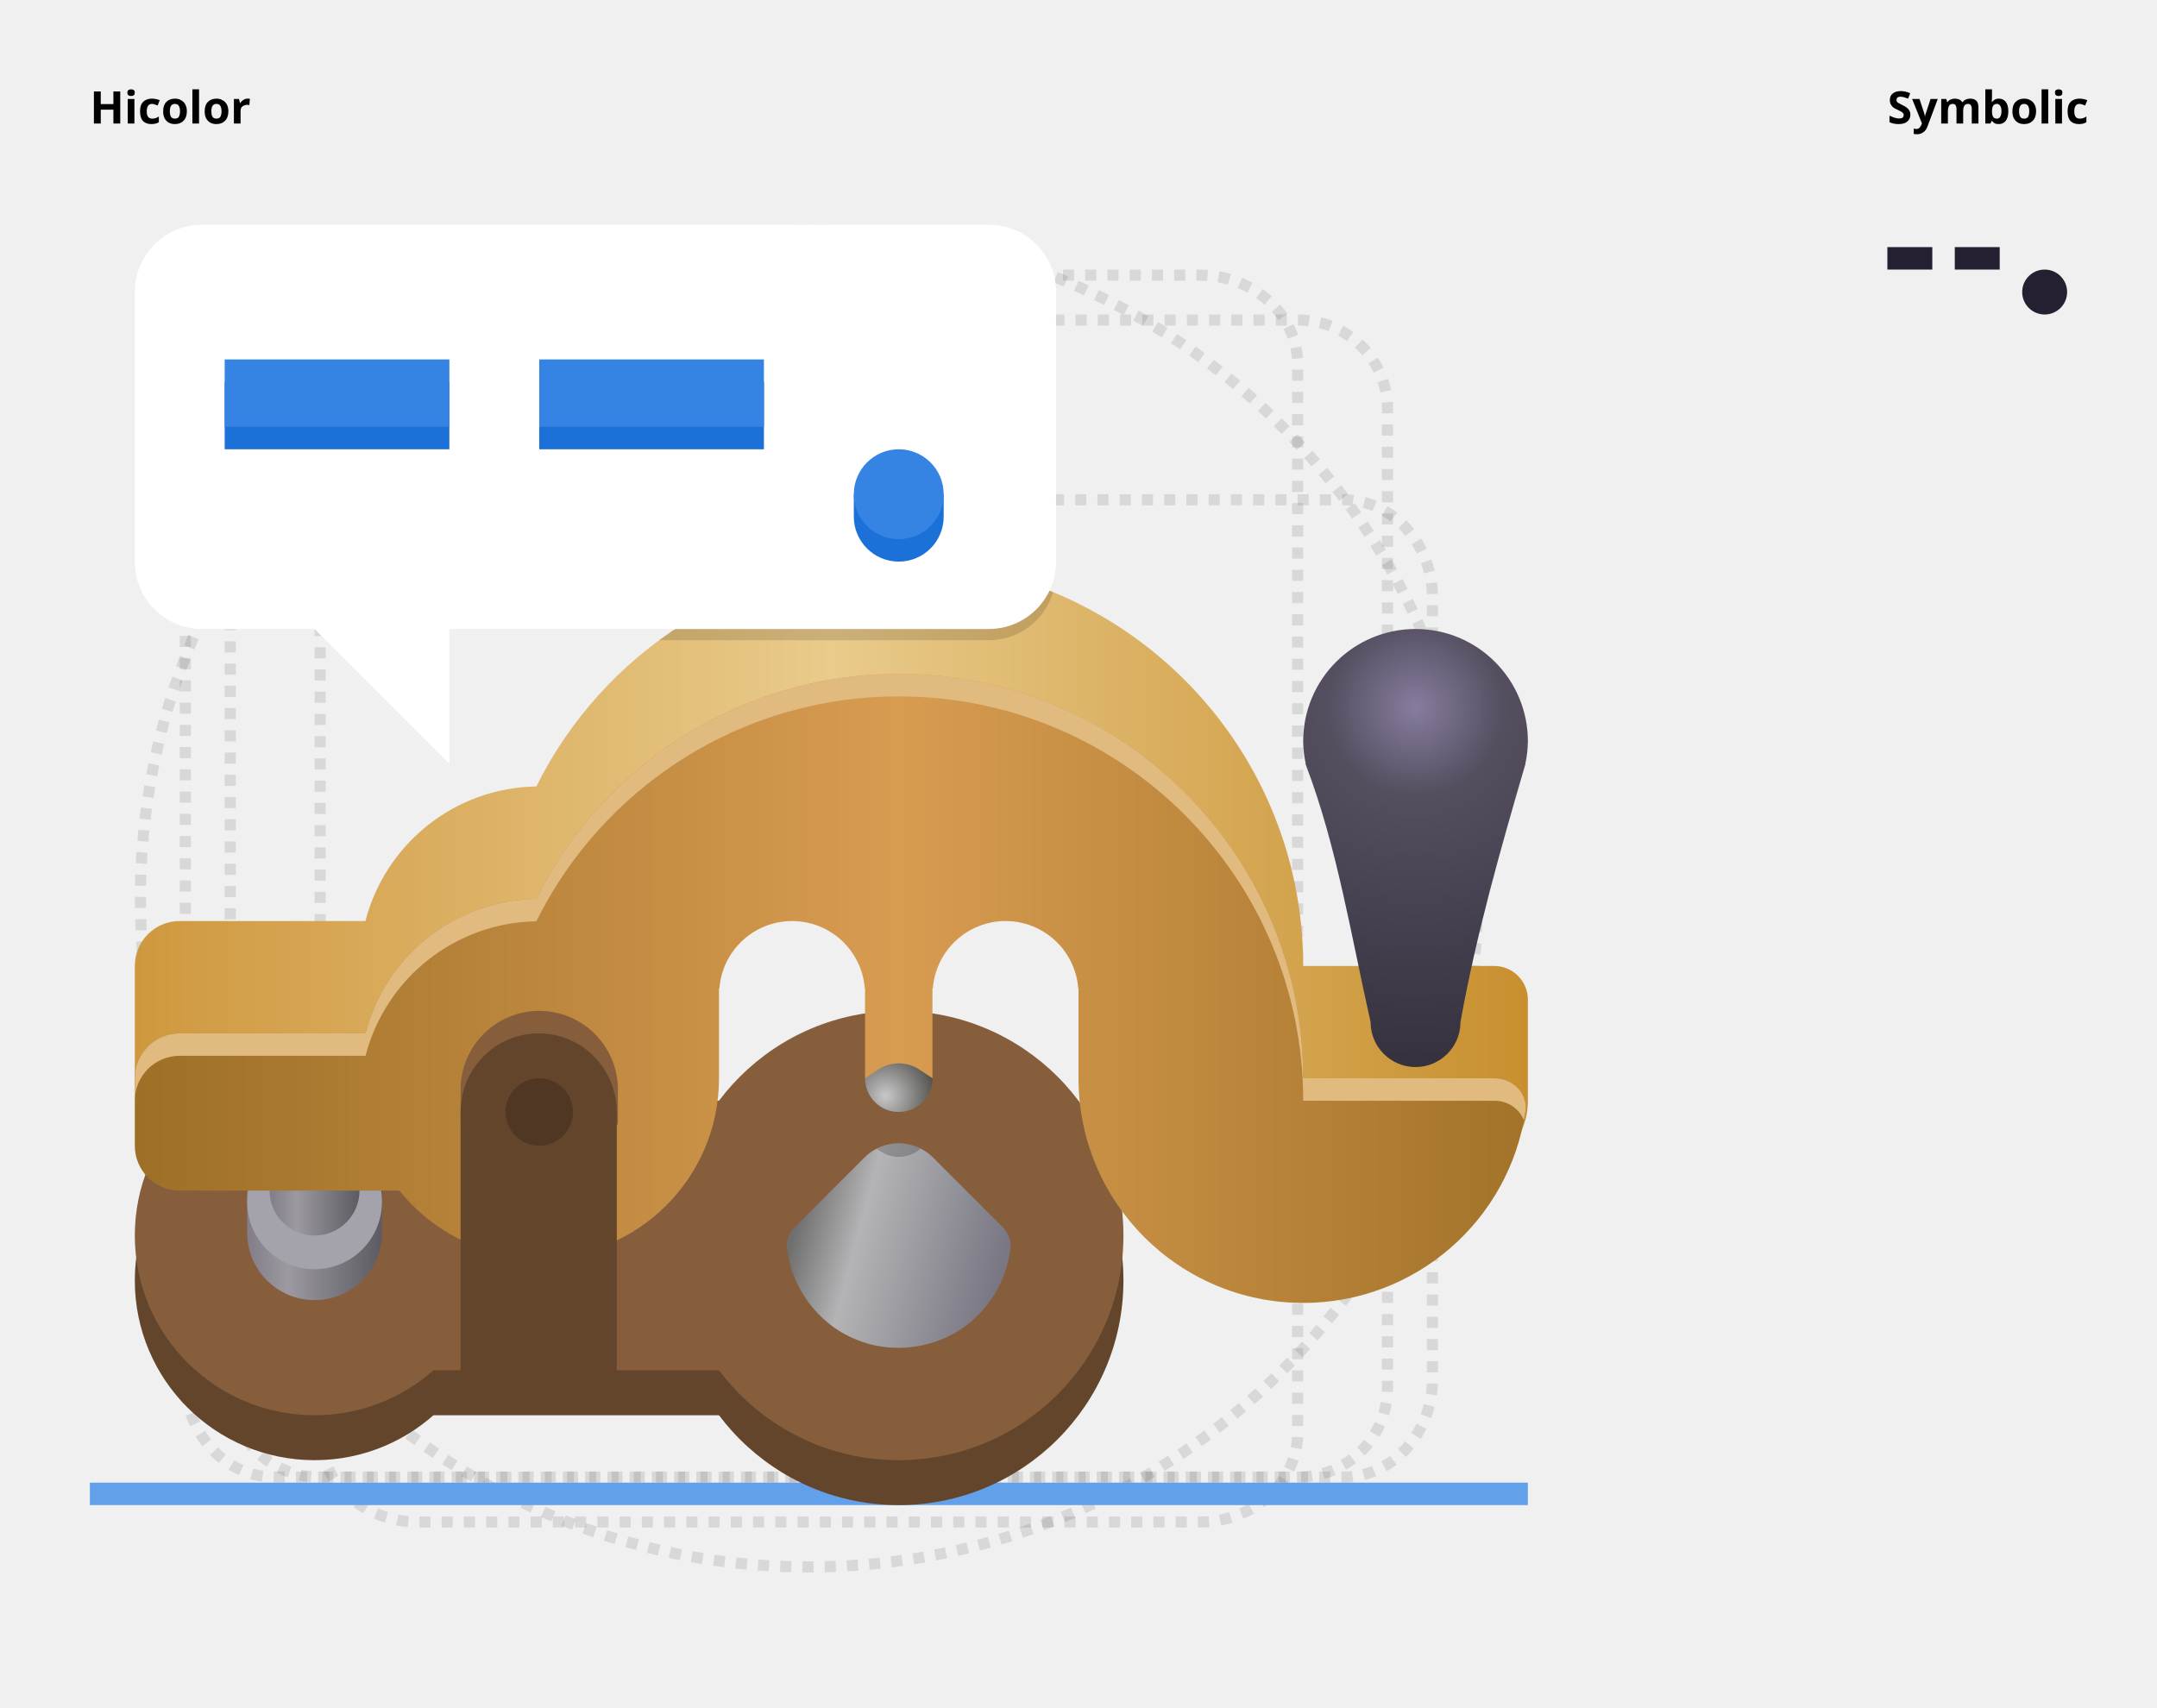
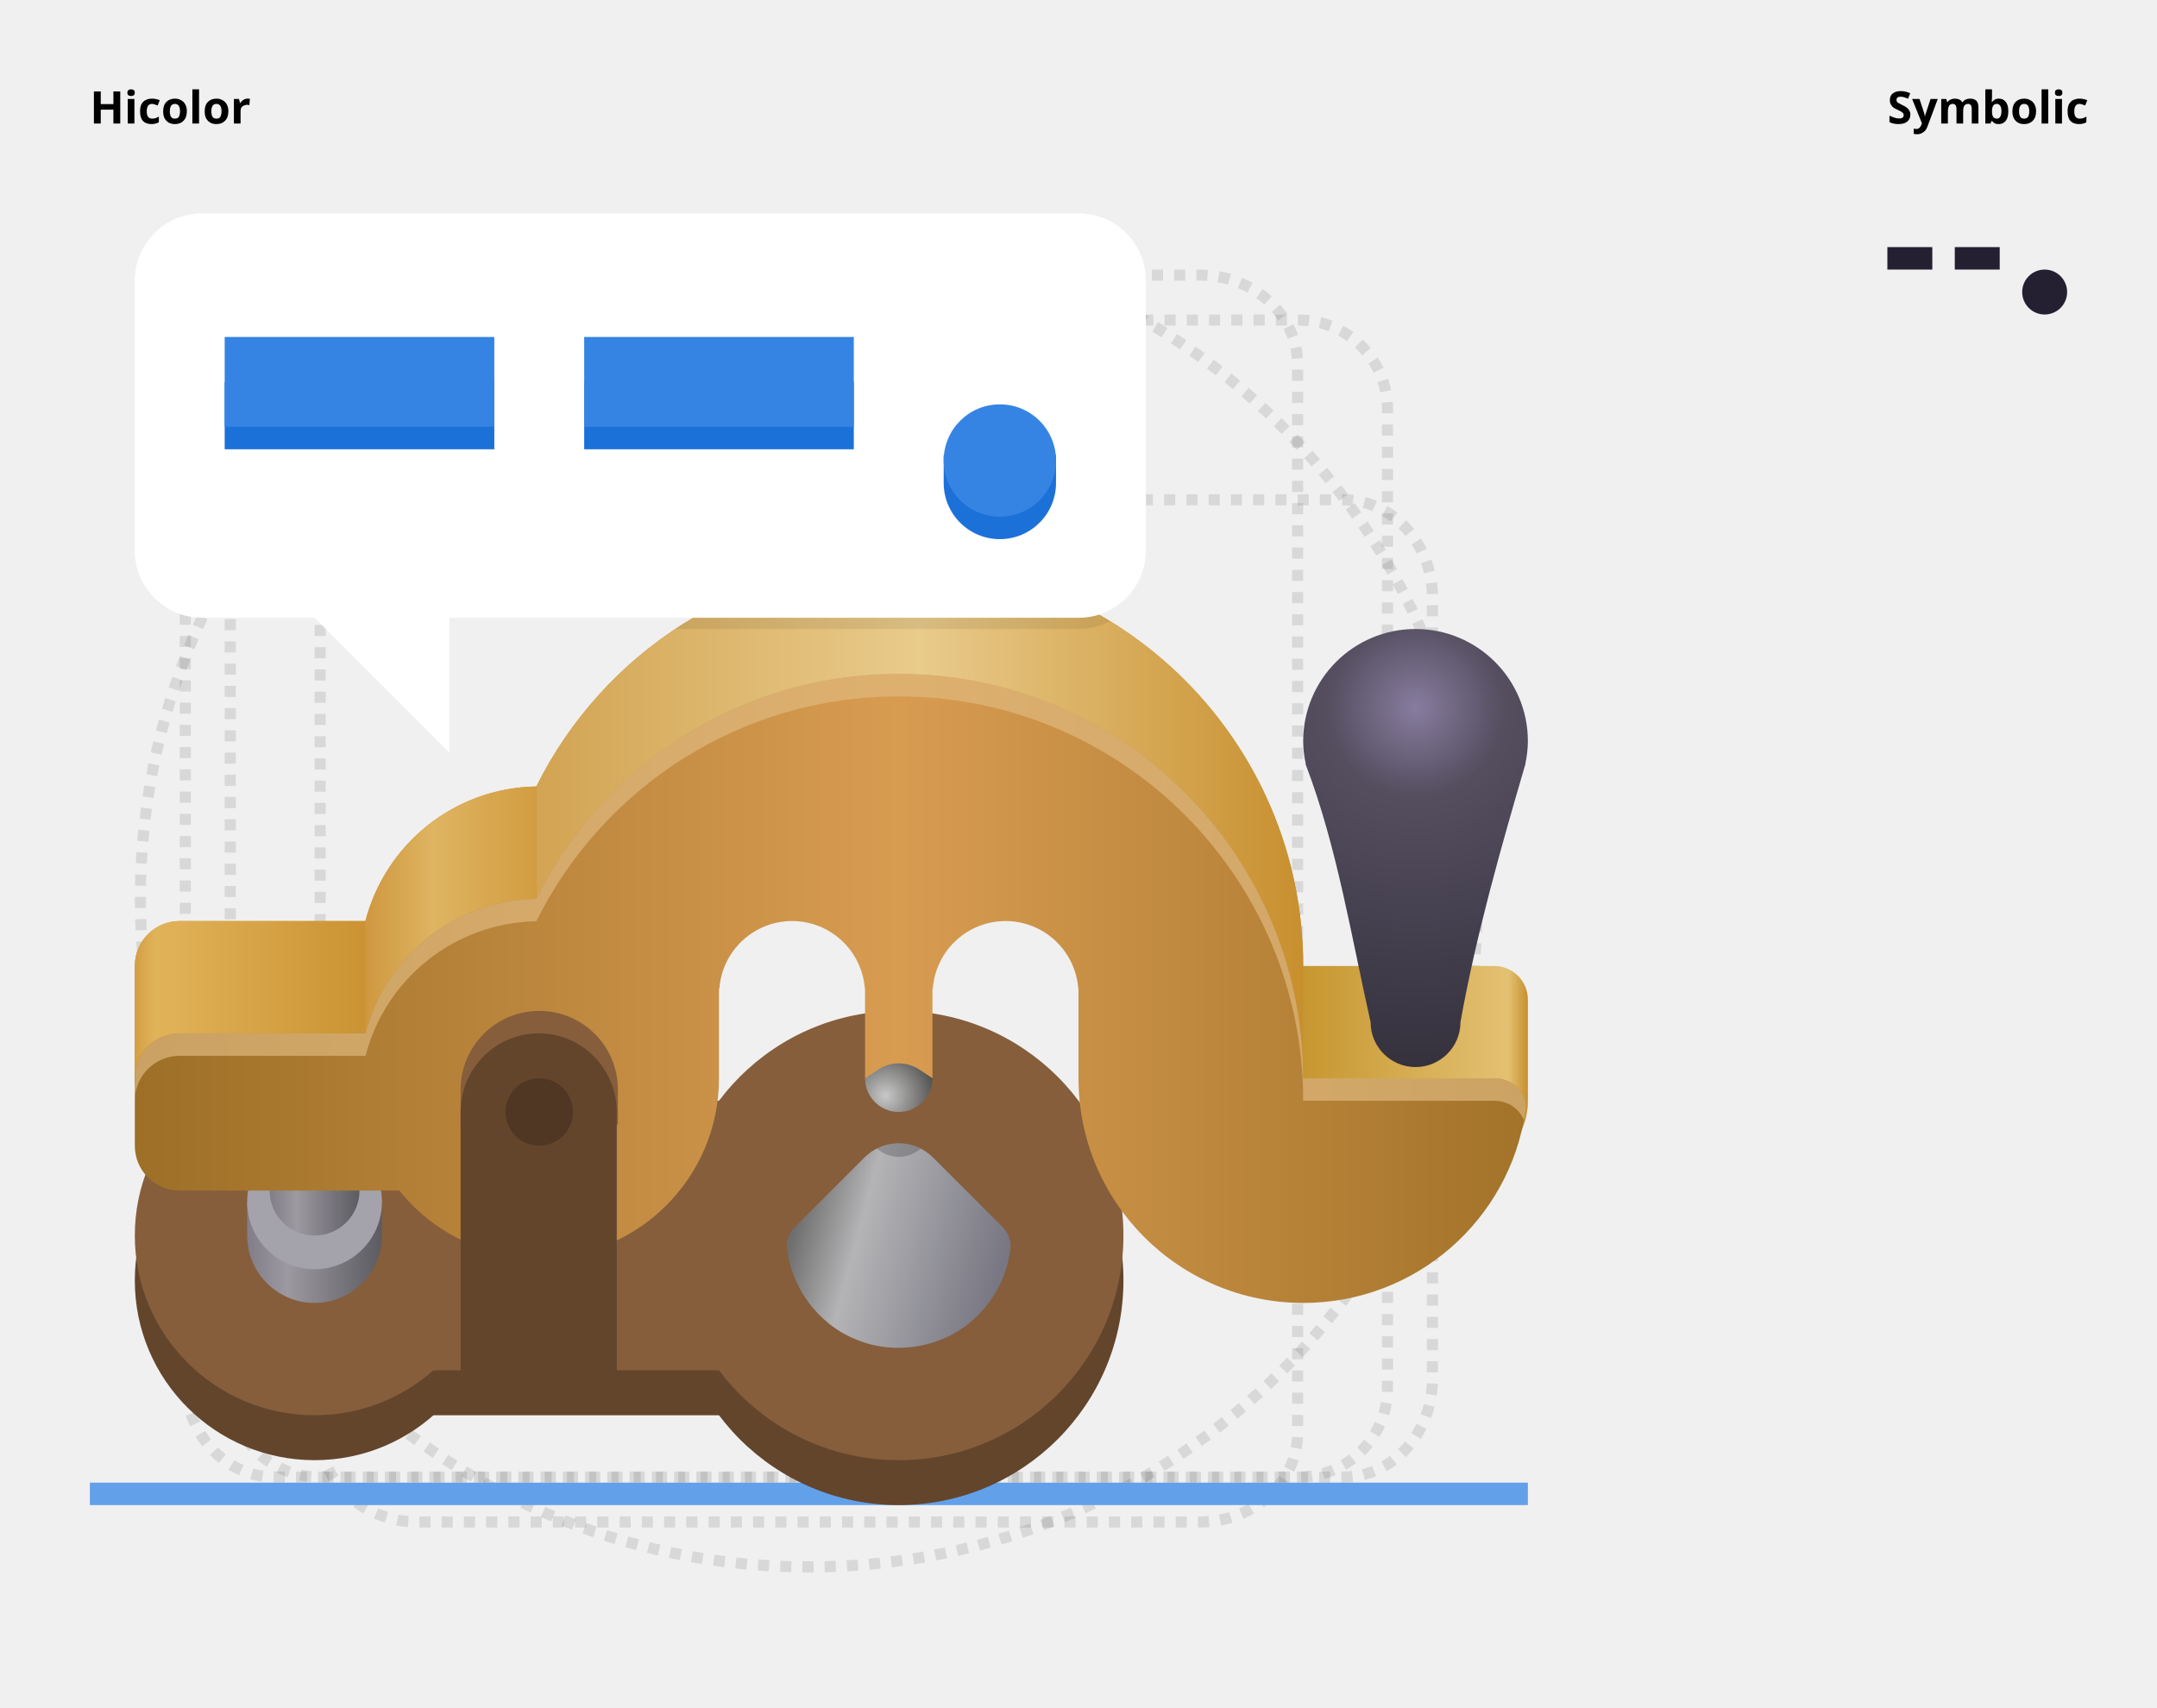
<svg xmlns="http://www.w3.org/2000/svg" xmlns:xlink="http://www.w3.org/1999/xlink" width="192" height="152" id="svg11300" version="1.0" style="display:inline;enable-background:new" viewBox="0 0 192 152" xml:space="preserve">
  <defs id="defs3">
+     <linearGradient id="linearGradient1571">
+       <stop style="stop-color:#cc8f30;stop-opacity:1;" offset="0" id="stop1565" />
+       <stop style="stop-color:#c5942c;stop-opacity:1;" offset="0.829" id="stop6133" />
+       <stop style="stop-color:#e3c172;stop-opacity:1;" offset="0.986" id="stop1567" />
+       <stop style="stop-color:#c88f2e;stop-opacity:1;" offset="1" id="stop1569" />
+     </linearGradient>
+     <linearGradient id="linearGradient960">
+       <stop style="stop-color:#cf983f;stop-opacity:1;" offset="0" id="stop954" />
+       <stop style="stop-color:#deb462;stop-opacity:1;" offset="0.4" id="stop956" />
+       <stop style="stop-color:#d29d40;stop-opacity:1;" offset="1" id="stop958" />
+     </linearGradient>
+     <linearGradient id="linearGradient952">
+       <stop style="stop-color:#cf983f;stop-opacity:1;" offset="0" id="stop946" />
+       <stop style="stop-color:#e1b359;stop-opacity:1;" offset="0.1" id="stop948" />
+       <stop style="stop-color:#c88f2e;stop-opacity:1;" offset="1" id="stop950" />
+     </linearGradient>
    <linearGradient id="linearGradient110537">
      <stop style="stop-color:#827d88;stop-opacity:1;" offset="0" id="stop110533" />
      <stop style="stop-color:#9c99a0;stop-opacity:1;" offset="0.3" id="stop110539" />
      <stop style="stop-color:#5c5b61;stop-opacity:1;" offset="1" id="stop110535" />
    </linearGradient>
    <linearGradient id="linearGradient65235">
      <stop style="stop-color:#c9c8c8;stop-opacity:1;" offset="0" id="stop65231" />
      <stop style="stop-color:#424240;stop-opacity:1;" offset="1" id="stop65233" />
    </linearGradient>
    <linearGradient id="linearGradient50350">
      <stop style="stop-color:#6f6f6f;stop-opacity:1;" offset="0" id="stop50346" />
      <stop style="stop-color:#b4b4b6;stop-opacity:1;" offset="0.3" id="stop50354" />
      <stop style="stop-color:#787783;stop-opacity:1;" offset="1" id="stop50348" />
    </linearGradient>
    <linearGradient id="linearGradient46964">
      <stop style="stop-color:#9d6f27;stop-opacity:1;" offset="0" id="stop46960" />
      <stop style="stop-color:#d89c51;stop-opacity:1;" offset="0.549" id="stop46968" />
      <stop style="stop-color:#a27329;stop-opacity:1;" offset="1" id="stop46962" />
    </linearGradient>
    <linearGradient id="linearGradient46537">
-       <stop style="stop-color:#cf983f;stop-opacity:1;" offset="0" id="stop46533" />
+       <stop style="stop-color:#d2a453;stop-opacity:1;" offset="0" id="stop46533" />
      <stop style="stop-color:#e9cb8b;stop-opacity:1;" offset="0.5" id="stop46541" />
      <stop style="stop-color:#c88f2e;stop-opacity:1;" offset="1" id="stop46535" />
    </linearGradient>
    <linearGradient id="linearGradient28055">
      <stop style="stop-color:#877c9f;stop-opacity:1;" offset="0" id="stop28051" />
      <stop style="stop-color:#544e5f;stop-opacity:1;" offset="0.246" id="stop35666" />
      <stop style="stop-color:#35313d;stop-opacity:1;" offset="1" id="stop28053" />
    </linearGradient>
    <linearGradient id="linearGradient69741">
      <stop id="stop69737" offset="0" style="stop-color:#7b553c;stop-opacity:1;" />
      <stop id="stop69743" offset="0.044" style="stop-color:#b27a58;stop-opacity:1;" />
      <stop id="stop69745" offset="0.085" style="stop-color:#956344;stop-opacity:1;" />
      <stop id="stop69747" offset="0.921" style="stop-color:#956344;stop-opacity:1;" />
      <stop id="stop69749" offset="0.963" style="stop-color:#b27a58;stop-opacity:1;" />
      <stop id="stop69739" offset="1" style="stop-color:#7b553c;stop-opacity:1;" />
    </linearGradient>
    <linearGradient y2="236" x2="96" y1="236" x1="32" gradientTransform="translate(604.8168,170.5864)" gradientUnits="userSpaceOnUse" id="linearGradient1099" xlink:href="#linearGradient1036" />
    <linearGradient id="linearGradient1036">
      <stop id="stop1032" offset="0" style="stop-color:#d5d3cf;stop-opacity:1;" />
      <stop id="stop1034" offset="1" style="stop-color:#f6f5f4;stop-opacity:1" />
    </linearGradient>
    <radialGradient r="32" fy="-76" fx="-244" cy="-76" cx="-244" gradientTransform="matrix(0.8833333,0,0,0.8833333,-460.3502,463.1197)" gradientUnits="userSpaceOnUse" id="radialGradient1103" xlink:href="#linearGradient1069" />
    <linearGradient id="linearGradient1069">
      <stop id="stop1065" offset="0" style="stop-color:#d5d3cf;stop-opacity:1" />
      <stop id="stop1067-1" offset="1" style="stop-color:#949390;stop-opacity:1" />
    </linearGradient>
    <linearGradient gradientUnits="userSpaceOnUse" y2="232" x2="64" y1="262.5" x1="64" id="linearGradient1027" xlink:href="#linearGradient1025" gradientTransform="translate(-470.5864,432.8168)" />
    <linearGradient id="linearGradient1025">
      <stop id="stop1021" offset="0" style="stop-color:#9a9996;stop-opacity:1" />
      <stop id="stop1023" offset="1" style="stop-color:#77767b;stop-opacity:1" />
    </linearGradient>
    <clipPath clipPathUnits="userSpaceOnUse" id="clipPath1609-7">
      <path id="path1611-5" d="m 252,116 28,-28 v -8 h -36 v 36 z" style="fill:#e74747;stroke:none;stroke-width:0.25px;stroke-linecap:butt;stroke-linejoin:miter;stroke-opacity:1" />
    </clipPath>
    <linearGradient id="linearGradient1697">
      <stop id="stop1685" offset="0" style="stop-color:#deddda;stop-opacity:1" />
      <stop style="stop-color:#eeeeec;stop-opacity:1" offset="0.045" id="stop1687" />
      <stop id="stop1689" offset="0.091" style="stop-color:#deddda;stop-opacity:1" />
      <stop style="stop-color:#deddda;stop-opacity:1" offset="0.909" id="stop1691" />
      <stop id="stop1693" offset="0.955" style="stop-color:#eeeeec;stop-opacity:1" />
      <stop id="stop1695" offset="1" style="stop-color:#c0bfbc;stop-opacity:1" />
    </linearGradient>
    <clipPath clipPathUnits="userSpaceOnUse" id="clipPath1289">
      <path style="display:inline;opacity:1;vector-effect:none;fill:none;fill-opacity:1;stroke:#000000;stroke-width:4;stroke-linecap:round;stroke-linejoin:round;stroke-miterlimit:4;stroke-dasharray:none;stroke-dashoffset:0;stroke-opacity:1;marker:none;marker-start:none;marker-mid:none;marker-end:none;paint-order:normal;enable-background:new" d="m 64,-148 h 64 l 64,-64 64,64 h 192 c 17.728,0 32,14.272 32,32 v 288 c 0,17.728 -14.272,32 -32,32 H 256 l -64,-64 -64,64 H 64 C 46.272,204 32,189.728 32,172 v -288 c 0,-17.728 14.409,-34.199 32,-32 z" id="path1291" />
    </clipPath>
    <linearGradient id="paint3_linear-2-6-5" x2="1" gradientUnits="userSpaceOnUse" gradientTransform="matrix(0,6,-12,0,-64,209.9969)">
      <stop stop-color="#C01C27" id="stop91-0-7-4" />
      <stop offset="1" stop-color="#E01B24" id="stop93-2-5-7" />
    </linearGradient>
    <clipPath clipPathUnits="userSpaceOnUse" id="clipPath1609">
      <path id="path1611" d="m 252,116 28,-28 v -8 h -36 v 36 z" style="fill:#e74747;stroke:none;stroke-width:0.25px;stroke-linecap:butt;stroke-linejoin:miter;stroke-opacity:1" />
    </clipPath>
    <radialGradient xlink:href="#linearGradient28055" id="radialGradient28057" cx="126" cy="63" fx="126" fy="63" r="10" gradientUnits="userSpaceOnUse" gradientTransform="matrix(0,3.2,-3.2,0,327.6,-340.2)" />
-     <linearGradient xlink:href="#linearGradient46537" id="linearGradient46539" x1="12" y1="78" x2="136" y2="78" gradientUnits="userSpaceOnUse" />
+     <linearGradient xlink:href="#linearGradient1571" id="linearGradient46539" x1="12" y1="78" x2="136" y2="78" gradientUnits="userSpaceOnUse" />
    <linearGradient xlink:href="#linearGradient46964" id="linearGradient46966" x1="12" y1="88" x2="135.809" y2="88" gradientUnits="userSpaceOnUse" />
-     <linearGradient xlink:href="#linearGradient110537" id="linearGradient51216" x1="24" y1="110" x2="32" y2="110" gradientUnits="userSpaceOnUse" gradientTransform="matrix(1.5,0,0,1.5,-14,-53.75002)" />
+     <linearGradient xlink:href="#linearGradient110537" id="linearGradient51216" x1="24" y1="110" x2="32" y2="110" gradientUnits="userSpaceOnUse" gradientTransform="matrix(1.5,0,0,1.5,-14,-53.5)" />
    <radialGradient xlink:href="#linearGradient65235" id="radialGradient65237" cx="79.29" cy="98.135" fx="79.29" fy="98.135" r="3" gradientUnits="userSpaceOnUse" gradientTransform="matrix(1.666667,0,0,1.666667,-53.33333,-66)" />
    <linearGradient xlink:href="#linearGradient50350" id="linearGradient97849" x1="70.995" y1="108.483" x2="89" y2="113.307" gradientUnits="userSpaceOnUse" />
    <linearGradient xlink:href="#linearGradient110537" id="linearGradient111034" gradientUnits="userSpaceOnUse" gradientTransform="translate(0,-3.000026)" x1="24" y1="110" x2="32" y2="110" />
+     <linearGradient xlink:href="#linearGradient952" id="linearGradient721" gradientUnits="userSpaceOnUse" x1="11.502" y1="78" x2="34.667" y2="78" />
+     <linearGradient xlink:href="#linearGradient960" id="linearGradient723" gradientUnits="userSpaceOnUse" x1="32.527" y1="78" x2="47.742" y2="78" />
+     <linearGradient xlink:href="#linearGradient46537" id="linearGradient725" gradientUnits="userSpaceOnUse" x1="47.742" y1="78" x2="116" y2="78" />
  </defs>
  <g id="layer1" style="display:inline" transform="translate(8,-156)">
    <g id="layer4" style="display:inline">
      <rect y="172" x="9.2651362e-08" height="128" width="128" id="hicolor" style="display:inline;overflow:visible;visibility:visible;fill:#f0f0f0;fill-opacity:0;fill-rule:nonzero;stroke:none;stroke-width:0.5;marker:none;enable-background:accumulate" />
      <rect style="display:inline;overflow:visible;visibility:visible;fill:#f0f0f0;fill-opacity:0;fill-rule:nonzero;stroke:none;stroke-width:0.5;marker:none;enable-background:accumulate" id="symbolic" width="16" height="16" x="160" y="172" />
    </g>
    <g id="layer2" style="display:inline">
      <g style="display:inline;fill:#000000;enable-background:new" transform="matrix(7.991171,0,0,8.003641,-167.7909,-4846.078)" id="g12027" />
      <rect style="display:inline;overflow:visible;visibility:visible;fill:#f0f0f0;fill-opacity:1;fill-rule:nonzero;stroke:none;stroke-width:0.5;marker:none;enable-background:accumulate" id="128" width="128" height="128" x="9.2651362e-08" y="172" />
      <g id="g883" style="fill:none;fill-opacity:0.251;stroke:#a579b3;stroke-opacity:1" transform="translate(-24,24)" />
      <g id="g900" style="fill:none;fill-opacity:0.251;stroke:#a579b3;stroke-opacity:1" transform="translate(-24,24)" />
      <rect y="172" x="160" height="16" width="16" id="16" style="display:inline;overflow:visible;visibility:visible;fill:#f0f0f0;fill-opacity:1;fill-rule:nonzero;stroke:none;stroke-width:0.5;marker:none;enable-background:accumulate" />
      <text xml:space="preserve" style="font-style:normal;font-variant:normal;font-weight:bold;font-stretch:normal;font-size:4px;line-height:125%;font-family:Cantarell;-inkscape-font-specification:'Cantarell, Bold';text-align:start;writing-mode:lr-tb;text-anchor:start;display:inline;fill:#000000;fill-opacity:1;stroke:none;stroke-width:0.333;enable-background:new" x="0" y="167" id="text863">
        <tspan style="font-size:4px;stroke-width:0.333" id="tspan861" x="0" y="167">Hicolor</tspan>
      </text>
      <text id="text867" y="167" x="160" style="font-style:normal;font-variant:normal;font-weight:bold;font-stretch:normal;font-size:4px;line-height:125%;font-family:Cantarell;-inkscape-font-specification:'Cantarell, Bold';text-align:start;writing-mode:lr-tb;text-anchor:start;display:inline;fill:#000000;fill-opacity:1;stroke:none;stroke-width:0.333;enable-background:new" xml:space="preserve">
        <tspan y="167" x="160" id="tspan865" style="font-size:4px;stroke-width:0.333">Symbolic</tspan>
      </text>
    </g>
    <g id="layer9" style="display:inline" />
    <g id="layer3" style="display:inline">
      <circle cx="64" cy="236" r="59.504" id="circle2892" style="display:inline;opacity:0.1;vector-effect:none;fill:none;fill-opacity:1;stroke:#000000;stroke-width:0.99;stroke-linecap:butt;stroke-linejoin:miter;stroke-miterlimit:4;stroke-dasharray:0.99, 0.99;stroke-dashoffset:0;stroke-opacity:1;marker:none;marker-start:none;marker-mid:none;marker-end:none;paint-order:normal;enable-background:new" />
      <rect ry="7.929" rx="8.701" y="180.495" x="20.495" height="111.01" width="87.01" id="rect2894" style="display:inline;opacity:0.1;vector-effect:none;fill:none;fill-opacity:1;stroke:#000000;stroke-width:0.99;stroke-linecap:butt;stroke-linejoin:miter;stroke-miterlimit:4;stroke-dasharray:0.99, 0.99;stroke-dashoffset:0;stroke-opacity:1;marker:none;marker-start:none;marker-mid:none;marker-end:none;paint-order:normal;enable-background:new" />
      <rect ry="7.924" rx="7.924" y="184.495" x="12.495" height="103.01" width="103.01" id="rect2896" style="display:inline;opacity:0.1;vector-effect:none;fill:none;fill-opacity:1;stroke:#000000;stroke-width:0.99;stroke-linecap:butt;stroke-linejoin:miter;stroke-miterlimit:4;stroke-dasharray:0.99, 0.99;stroke-dashoffset:0;stroke-opacity:1;marker:none;marker-start:none;marker-mid:none;marker-end:none;paint-order:normal;enable-background:new" />
      <rect ry="8.701" rx="7.929" y="200.495" x="8.495" height="87.01" width="111.01" id="rect2898" style="display:inline;opacity:0.1;vector-effect:none;fill:none;fill-opacity:1;stroke:#000000;stroke-width:0.99;stroke-linecap:butt;stroke-linejoin:miter;stroke-miterlimit:4;stroke-dasharray:0.99, 0.99;stroke-dashoffset:0;stroke-opacity:1;marker:none;marker-start:none;marker-mid:none;marker-end:none;paint-order:normal;enable-background:new" />
      <path id="path2900" d="M 2.6203015e-5,289 H 128" style="display:inline;fill:none;stroke:#62a0ea;stroke-width:2;stroke-linecap:butt;stroke-linejoin:miter;stroke-miterlimit:4;stroke-dasharray:none;stroke-opacity:1;enable-background:new" />
    </g>
  </g>
  <circle style="fill:#63452c;stroke:#000000;stroke-width:0;stroke-linejoin:round" id="circle17641" cx="80" cy="114" r="20" />
  <rect style="fill:#63452c;stroke:#000000;stroke-width:0;stroke-linejoin:round" id="rect17643" width="54" height="24" x="28" y="102" />
  <circle style="fill:#865e3c;stroke:#000000;stroke-width:0;stroke-linejoin:round" id="path3414" cx="80" cy="110" r="20" />
  <path id="path29503" style="fill:url(#linearGradient46539);fill-opacity:1;stroke:#000000;stroke-width:0;stroke-linejoin:round" d="M 80,50 C 65.86,50 53.63,58.156 47.742,70.018 40.397,70.136 34.289,75.198 32.527,82 H 16 c -2.216,0 -4,1.784 -4,4 v 10 c 0,2.216 1.784,4 4,4 h 24.346 c 2.321,1.276 4.94,1.993 7.654,2 8.837,0 16,-7.163 16,-16 2e-6,-8.837 7.163,-16 16,-16 8.837,0 16,7.163 16,16 0,11.046 8.954,20 20,20 7.145,-7e-5 20,-1e-5 20,-8 v -2 -7 a 3,3 0 0 0 -3,-3 H 116 C 116,66.118 99.882,50 80,50 Z" />
  <circle style="display:inline;fill:#63452c;stroke:#000000;stroke-width:0;stroke-linejoin:round" id="circle17645" cx="28" cy="114" r="16" />
  <rect style="fill:#865e3c;stroke:#000000;stroke-width:0;stroke-linejoin:round" id="rect3468" width="54" height="24" x="28" y="98" />
  <circle style="fill:#865e3c;stroke:#000000;stroke-width:0;stroke-linejoin:round" id="path3470" cx="28" cy="110" r="16" />
-   <path id="circle19620" style="fill:url(#linearGradient51216);fill-opacity:1;stroke:#000000;stroke-width:0;stroke-linejoin:round" d="m 22,105.25 v 4.5 c 0,3.314 2.686,6 6,6 3.314,0 6,-2.686 6,-6 v -4.5 h -6 z" />
+   <path id="circle19620" style="fill:url(#linearGradient51216);fill-opacity:1;stroke:#000000;stroke-width:0;stroke-linejoin:round" d="m 22,107 v 3 c 0,3.314 2.686,6 6,6 3.314,0 6,-2.686 6,-6 v -3 h -6 z" />
  <circle style="fill:#a4a2ab;fill-opacity:1;stroke-width:4;stroke-linejoin:round" id="path108655" cx="28" cy="107" r="6" />
  <path id="path111032" style="fill:url(#linearGradient111034);fill-opacity:1;stroke:#000000;stroke-width:0;stroke-linejoin:round" d="m 24,103 v 3 c 0,2.209 1.791,4 4,4 2.209,0 4,-1.791 4,-4 v -3 h -4 z" />
+   <path id="path604" style="fill:url(#linearGradient721);fill-opacity:1;stroke:#000000;stroke-width:0;stroke-linejoin:round" d="M 16 82 C 13.784 82 12 83.784 12 86 L 12 96 C 12 98.216 13.784 100 16 100 L 32.527 100 L 32.527 82 L 16 82 z " />
+   <path id="path602" style="fill:url(#linearGradient723);fill-opacity:1;stroke:#000000;stroke-width:0;stroke-linejoin:round" d="M 47.742 70.018 C 40.397 70.136 34.289 75.198 32.527 82 L 32.527 100 L 40.346 100 C 42.592 101.235 45.121 101.932 47.742 101.982 L 47.742 70.018 z " />
+   <path id="path600" style="fill:url(#linearGradient725);fill-opacity:1;stroke:#000000;stroke-width:0;stroke-linejoin:round" d="M 80 50 C 65.86 50 53.63 58.156 47.742 70.018 L 47.742 101.982 C 47.829 101.984 47.913 102 48 102 C 56.837 102 64 94.837 64 86 C 64 77.163 71.163 70 80 70 C 88.837 70 96 77.163 96 86 C 96 97.046 104.954 106 116 106 L 116 86 C 116 66.118 99.882 50 80 50 z " />
  <path id="rect20422" style="fill:url(#linearGradient46966);fill-opacity:1;stroke:#000000;stroke-width:0;stroke-linejoin:round" d="M 80,60 C 65.86,60 53.63,68.156 47.742,80.018 A 16,16 0 0 0 32.537,92 H 16 c -2.216,0 -4,1.784 -4,4 v 6 c 0,2.216 1.784,4 4,4 H 35.551 A 16,16 0 0 0 48,112 16,16 0 0 0 64,96 V 95 89 88.5 88 h 0.035 A 6.5,6.5 0 0 1 70.5,82 a 6.5,6.5 0 0 1 6.479,6 h 0.021 v 8 h 6 v -8 h 0.035 a 6.5,6.5 0 0 1 6.465,-6 6.5,6.5 0 0 1 6.479,6 h 0.021 v 0.5 0.5 6 1 c 0,11.046 8.954,20 20,20 10.037,0 18.348,-7.395 19.781,-17.033 C 136.023,97.341 134.666,96 133.021,96 H 116 C 116,76.118 99.882,60 80,60 Z" />
  <path id="path28210" style="fill:url(#radialGradient28057);fill-opacity:1;stroke:none;stroke-width:4;stroke-linejoin:round;stroke-dasharray:none" d="m 126,56 c -5.523,0 -10,4.477 -10,10 0.008,0.673 0.084,1.343 0.227,2 h -0.025 l 0.062,0.174 C 119.019,75.413 120.291,83.433 122,91 c 0,2.209 1.791,4 4,4 2.209,0 4,-1.791 4,-4 1.4,-7.827 3.631,-15.617 5.736,-22.826 L 135.799,68 h -0.025 c 0.143,-0.657 0.218,-1.327 0.227,-2 0,-5.523 -4.477,-10 -10,-10 z" />
  <path id="circle25537-3" style="display:inline;fill:#865e3c;fill-opacity:1;stroke:#000000;stroke-width:0;stroke-linejoin:round;enable-background:new" d="M 48,90 A 7,7 0 0 0 41,97 v 3.111 H 41.743 A 7,7 0 0 0 48,104 7,7 0 0 0 54.257,100.111 H 55 V 97 a 7,7 0 0 0 -7,-7 z" />
  <path id="circle5755" style="fill:url(#linearGradient97849);fill-opacity:1;stroke:#000000;stroke-width:0;stroke-linejoin:round" d="m 76.944,103.056 -6.239,6.239 c -0.39,0.39 -0.717,1.153 -0.664,1.701 0.341,3.563 2.74,6.855 6.067,8.218 3.571,1.555 8.006,0.75 10.792,-1.975 1.723,-1.627 2.821,-3.888 3.054,-6.243 0.054,-0.548 -0.269,-1.312 -0.659,-1.701 l -6.239,-6.239 c -1.688,-1.688 -4.425,-1.688 -6.112,0 z" />
  <path id="path9617" style="fill:url(#radialGradient65237);fill-opacity:1;stroke-width:4;stroke-linejoin:round" d="M 78.154,95.231 77,96 c 0,1.657 1.343,3 3,3 1.657,0 3,-1.343 3,-3 l -1.154,-0.769 a 3.328,3.328 0 0 0 -3.692,0 z" />
-   <path id="path22149" style="fill:#e1ba7f;fill-opacity:1;stroke:#000000;stroke-width:0;stroke-linejoin:round" d="M 80,60 C 65.86,60 53.63,68.156 47.742,80.018 A 16,16 0 0 0 32.537,92 H 16 c -2.216,0 -4,1.784 -4,4 v 2 c 0,-2.216 1.784,-4 4,-4 H 32.537 A 16,16 0 0 1 47.742,82.018 C 53.63,70.156 65.86,62 80,62 c 19.882,0 36,16.118 36,36 h 17.021 c 1.191,0 2.222,0.709 2.613,1.715 0.047,-0.25 0.109,-0.495 0.146,-0.748 C 136.023,97.341 134.666,96 133.021,96 H 116 C 116,76.118 99.882,60 80,60 Z" />
+   <path id="path22149" style="fill:#e1ba7f;fill-opacity:0.677;stroke:#000000;stroke-width:0;stroke-linejoin:round" d="M 80,60 C 65.86,60 53.63,68.156 47.742,80.018 A 16,16 0 0 0 32.537,92 H 16 c -2.216,0 -4,1.784 -4,4 v 2 c 0,-2.216 1.784,-4 4,-4 H 32.537 A 16,16 0 0 1 47.742,82.018 C 53.63,70.156 65.86,62 80,62 c 19.882,0 36,16.118 36,36 h 17.021 c 1.191,0 2.222,0.709 2.613,1.715 0.047,-0.25 0.109,-0.495 0.146,-0.748 C 136.023,97.341 134.666,96 133.021,96 H 116 C 116,76.118 99.882,60 80,60 Z" />
  <path id="path40861" style="display:inline;fill:#63452c;fill-opacity:1;stroke:#000000;stroke-width:0;stroke-linejoin:round;enable-background:new" d="m 47.95,92 c -3.838,10e-7 -6.95,3.134 -6.95,7 v 2.172 0.939 16.533 V 122 124 H 44.971 50.929 54.9 v -2 -3.355 -16.533 -0.939 V 99 c 0,-3.866 -3.112,-7 -6.95,-7 z" />
  <circle style="fill:#000000;fill-opacity:0.205;stroke-width:4;stroke-linejoin:round" id="path43972" cx="48" cy="99" r="3" />
-   <path id="rect103421" style="fill:#000000;fill-opacity:0.136;stroke-width:4;stroke-linejoin:round" d="M 80 50 C 72.017 50 64.644 52.601 58.676 57 L 88 57 C 90.724 57 93.004 55.199 93.74 52.721 C 89.506 50.97 84.867 50 80 50 z " />
-   <path id="rect67335" style="fill:#ffffff;fill-opacity:1;stroke-width:4;stroke-linejoin:round" d="m 18,20 c -3.324,0 -6,2.676 -6,6 v 24 c 0,3.324 2.676,6 6,6 H 28 L 40,68 V 56 h 48 c 3.324,0 6,-2.676 6,-6 V 26 c 0,-3.324 -2.676,-6 -6,-6 z" />
-   <rect style="fill:#1c71d8;fill-opacity:1;stroke-width:4;stroke-linejoin:round" id="rect1831" width="20" height="6" x="20" y="34" />
-   <rect style="fill:#3584e4;fill-opacity:1;stroke-width:4;stroke-linejoin:round" id="rect69725" width="20" height="6" x="20" y="32" />
-   <path id="circle1835" style="fill:#1c71d8;fill-opacity:1;stroke-width:4;stroke-linejoin:round" d="M 80 42 A 4 4 0 0 0 76.547 44 L 76 44 L 76 46 A 4 4 0 0 0 80 50 A 4 4 0 0 0 84 46 L 84 44 L 83.463 44 A 4 4 0 0 0 80 42 z " />
-   <circle style="fill:#3584e4;fill-opacity:1;stroke-width:4;stroke-linejoin:round" id="path70219" cx="80" cy="44" r="4" />
+   <path id="path18169" style="fill:#000000;fill-opacity:0.078;stroke-width:4;stroke-linejoin:round" d="M 80 50 C 72.65 50 65.828 52.218 60.133 56 L 96 56 C 97.017 56 97.973 55.746 98.811 55.303 C 93.336 51.941 86.895 50 80 50 z " />
+   <path id="rect67335" style="fill:#ffffff;fill-opacity:1;stroke-width:4;stroke-linejoin:round" d="m 18,19 c -3.324,0 -6,2.676 -6,6 v 24 c 0,3.324 2.676,6 6,6 H 28 L 40,67 V 55 h 56 c 3.324,0 6,-2.676 6,-6 V 25 c 0,-3.324 -2.676,-6 -6,-6 z" />
+   <rect style="fill:#1c71d8;fill-opacity:1;stroke-width:4;stroke-linejoin:round" id="rect1831" width="24" height="6" x="20" y="34" />
+   <rect style="fill:#3584e4;fill-opacity:1;stroke-width:4;stroke-linejoin:round" id="rect69725" width="24" height="8" x="20" y="30" />
+   <path id="circle1835" style="fill:#1c71d8;fill-opacity:1;stroke-width:4;stroke-linejoin:round" d="m 89,38 a 5,5 0 0 0 -4.316,2.5 H 84 v 2.5 a 5,5 0 0 0 5,5 5,5 0 0 0 5,-5 V 40.5 H 93.329 A 5,5 0 0 0 89,38 Z" />
+   <circle style="fill:#3584e4;fill-opacity:1;stroke-width:4;stroke-linejoin:round" id="path70219" cx="89" cy="41" r="5" />
  <path id="circle81828" style="fill:#000000;fill-opacity:0.198;stroke-width:4;stroke-linejoin:round" d="m 80,101.791 c -0.67,0 -1.339,0.157 -1.951,0.467 A 3,3 0 0 0 80,103 3,3 0 0 0 81.951,102.258 C 81.339,101.948 80.67,101.791 80,101.791 Z" />
-   <rect style="fill:#1c71d8;fill-opacity:1;stroke-width:4;stroke-linejoin:round" id="rect1833" width="20" height="6" x="48" y="34" />
-   <rect style="fill:#3584e4;fill-opacity:1;stroke-width:4;stroke-linejoin:round" id="rect88302" width="20" height="6" x="48" y="32" />
+   <rect style="fill:#1c71d8;fill-opacity:1;stroke-width:4;stroke-linejoin:round" id="rect1833" width="24" height="6" x="52" y="34" />
+   <rect style="fill:#3584e4;fill-opacity:1;stroke-width:4;stroke-linejoin:round" id="rect88302" width="24" height="8" x="52" y="30" />
  <rect style="fill:#241f31;fill-opacity:1;stroke-width:4;stroke-linejoin:round" id="rect2996" width="4" height="2" x="168" y="22" />
  <rect style="fill:#241f31;fill-opacity:1;stroke-width:4;stroke-linejoin:round" id="rect2998" width="4" height="2" x="174" y="22" />
  <circle style="fill:#241f31;fill-opacity:1;stroke-width:4;stroke-linejoin:round" id="path3000" cx="182" cy="26" r="2" />
</svg>
